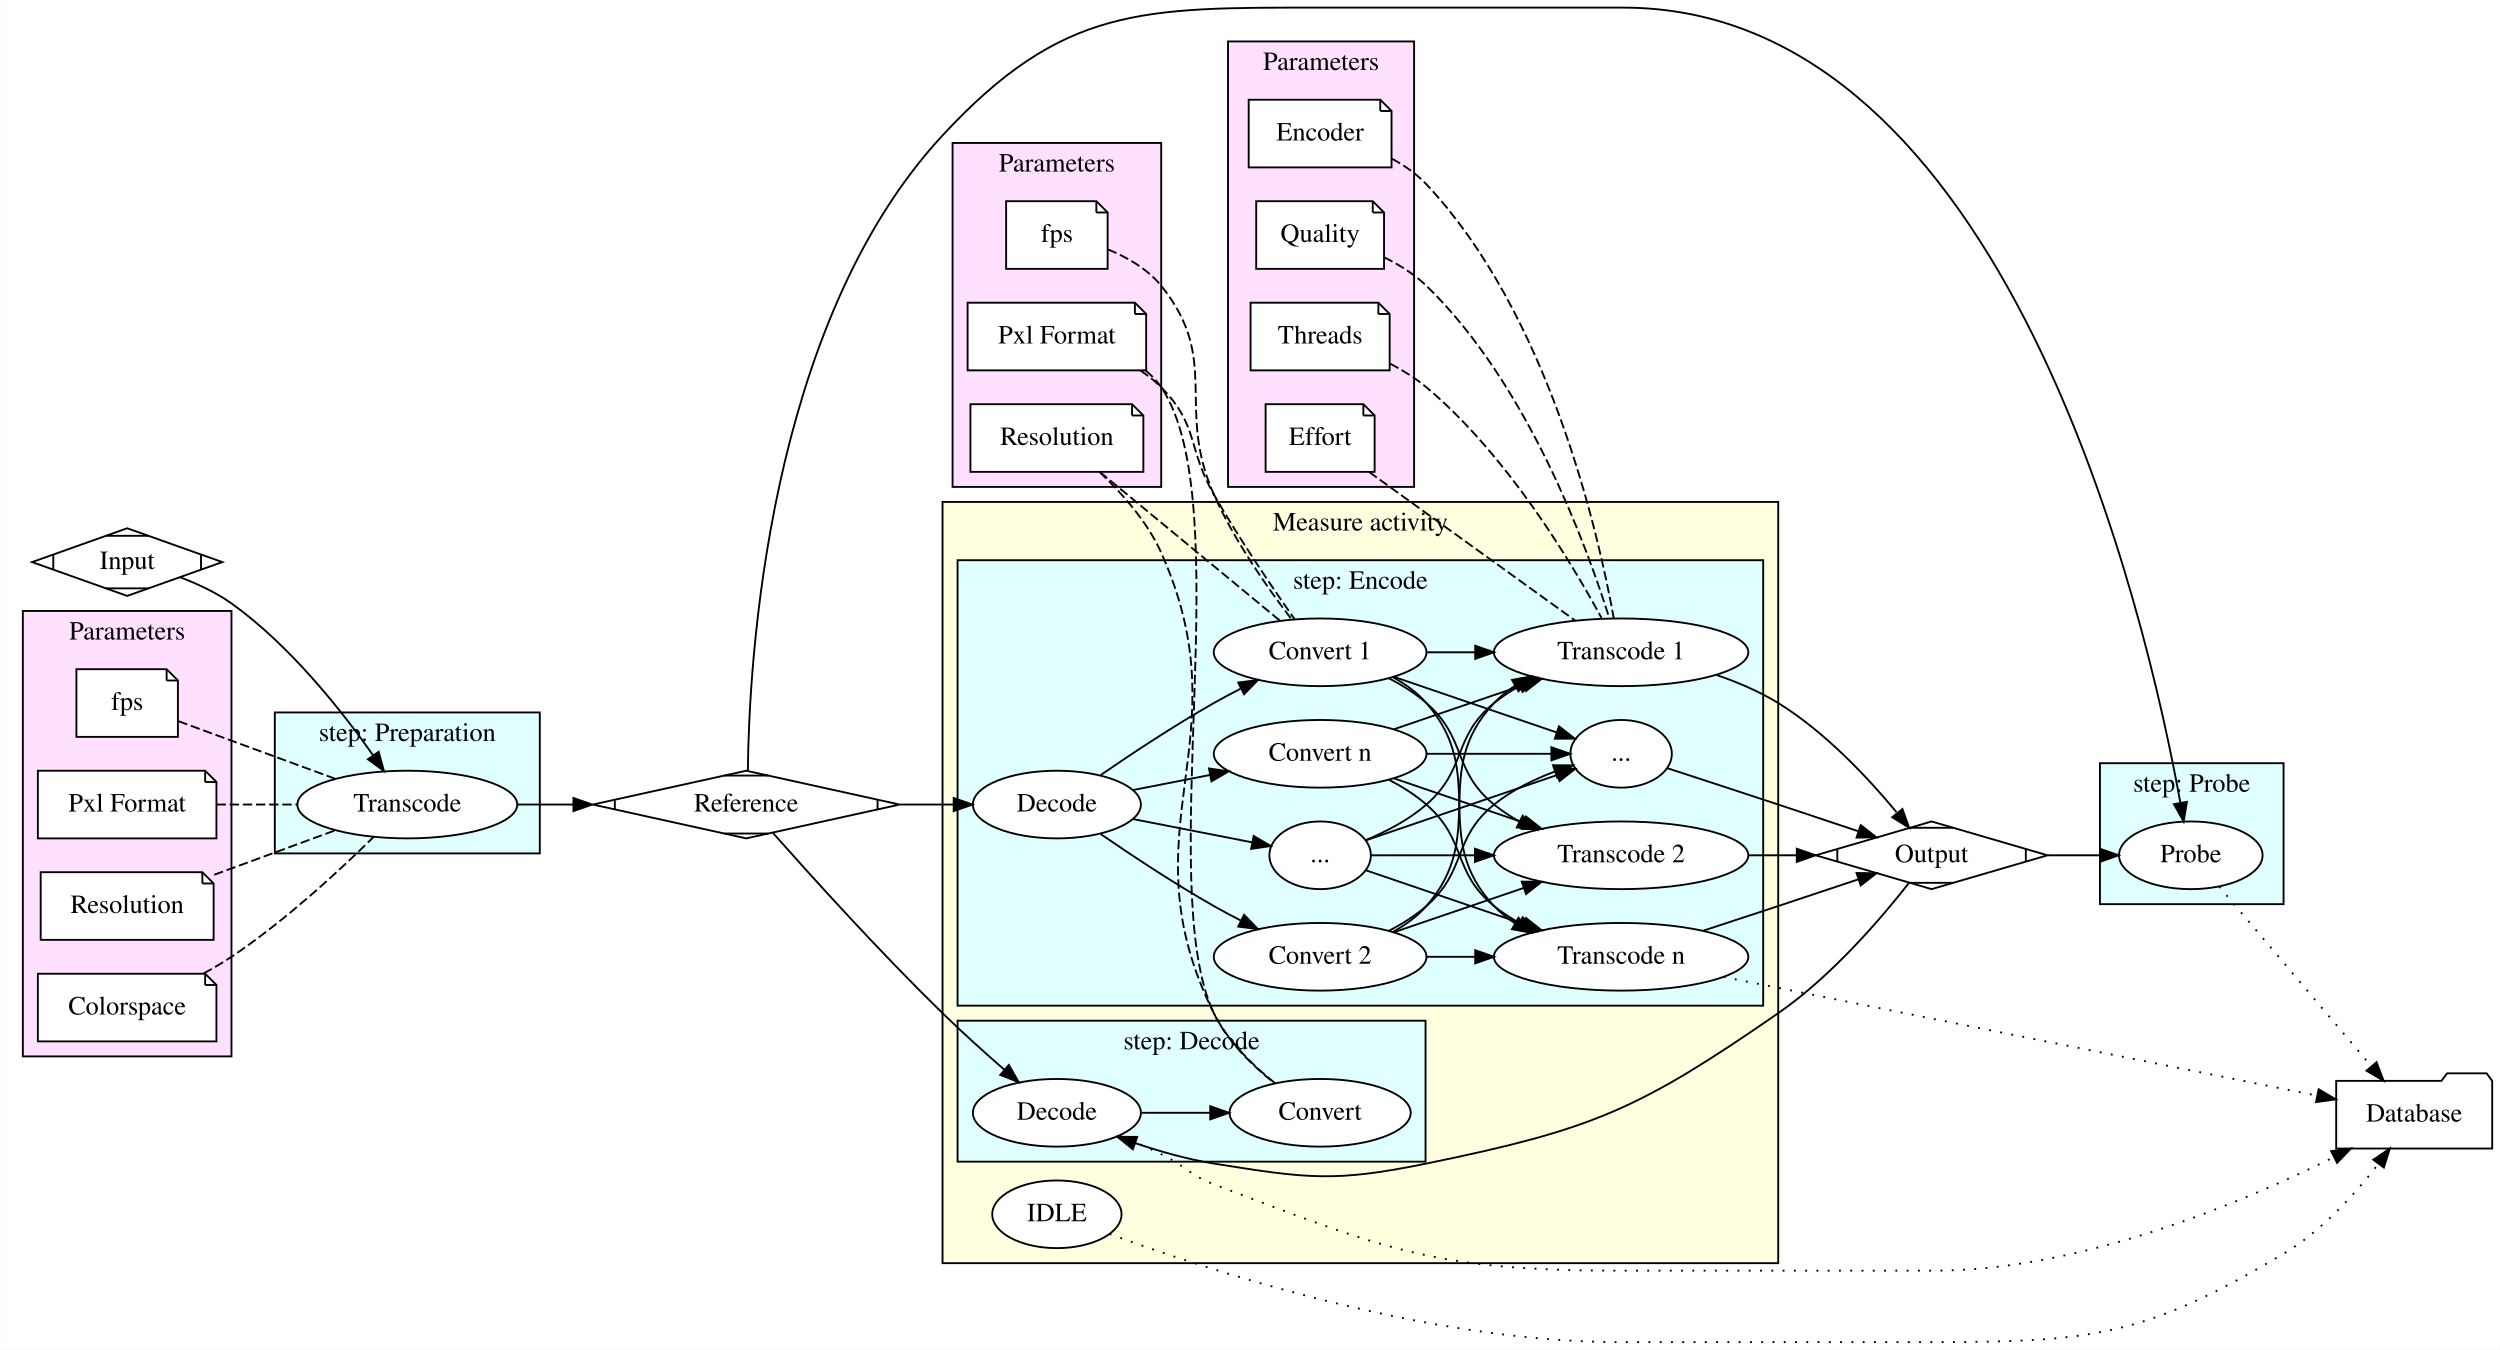
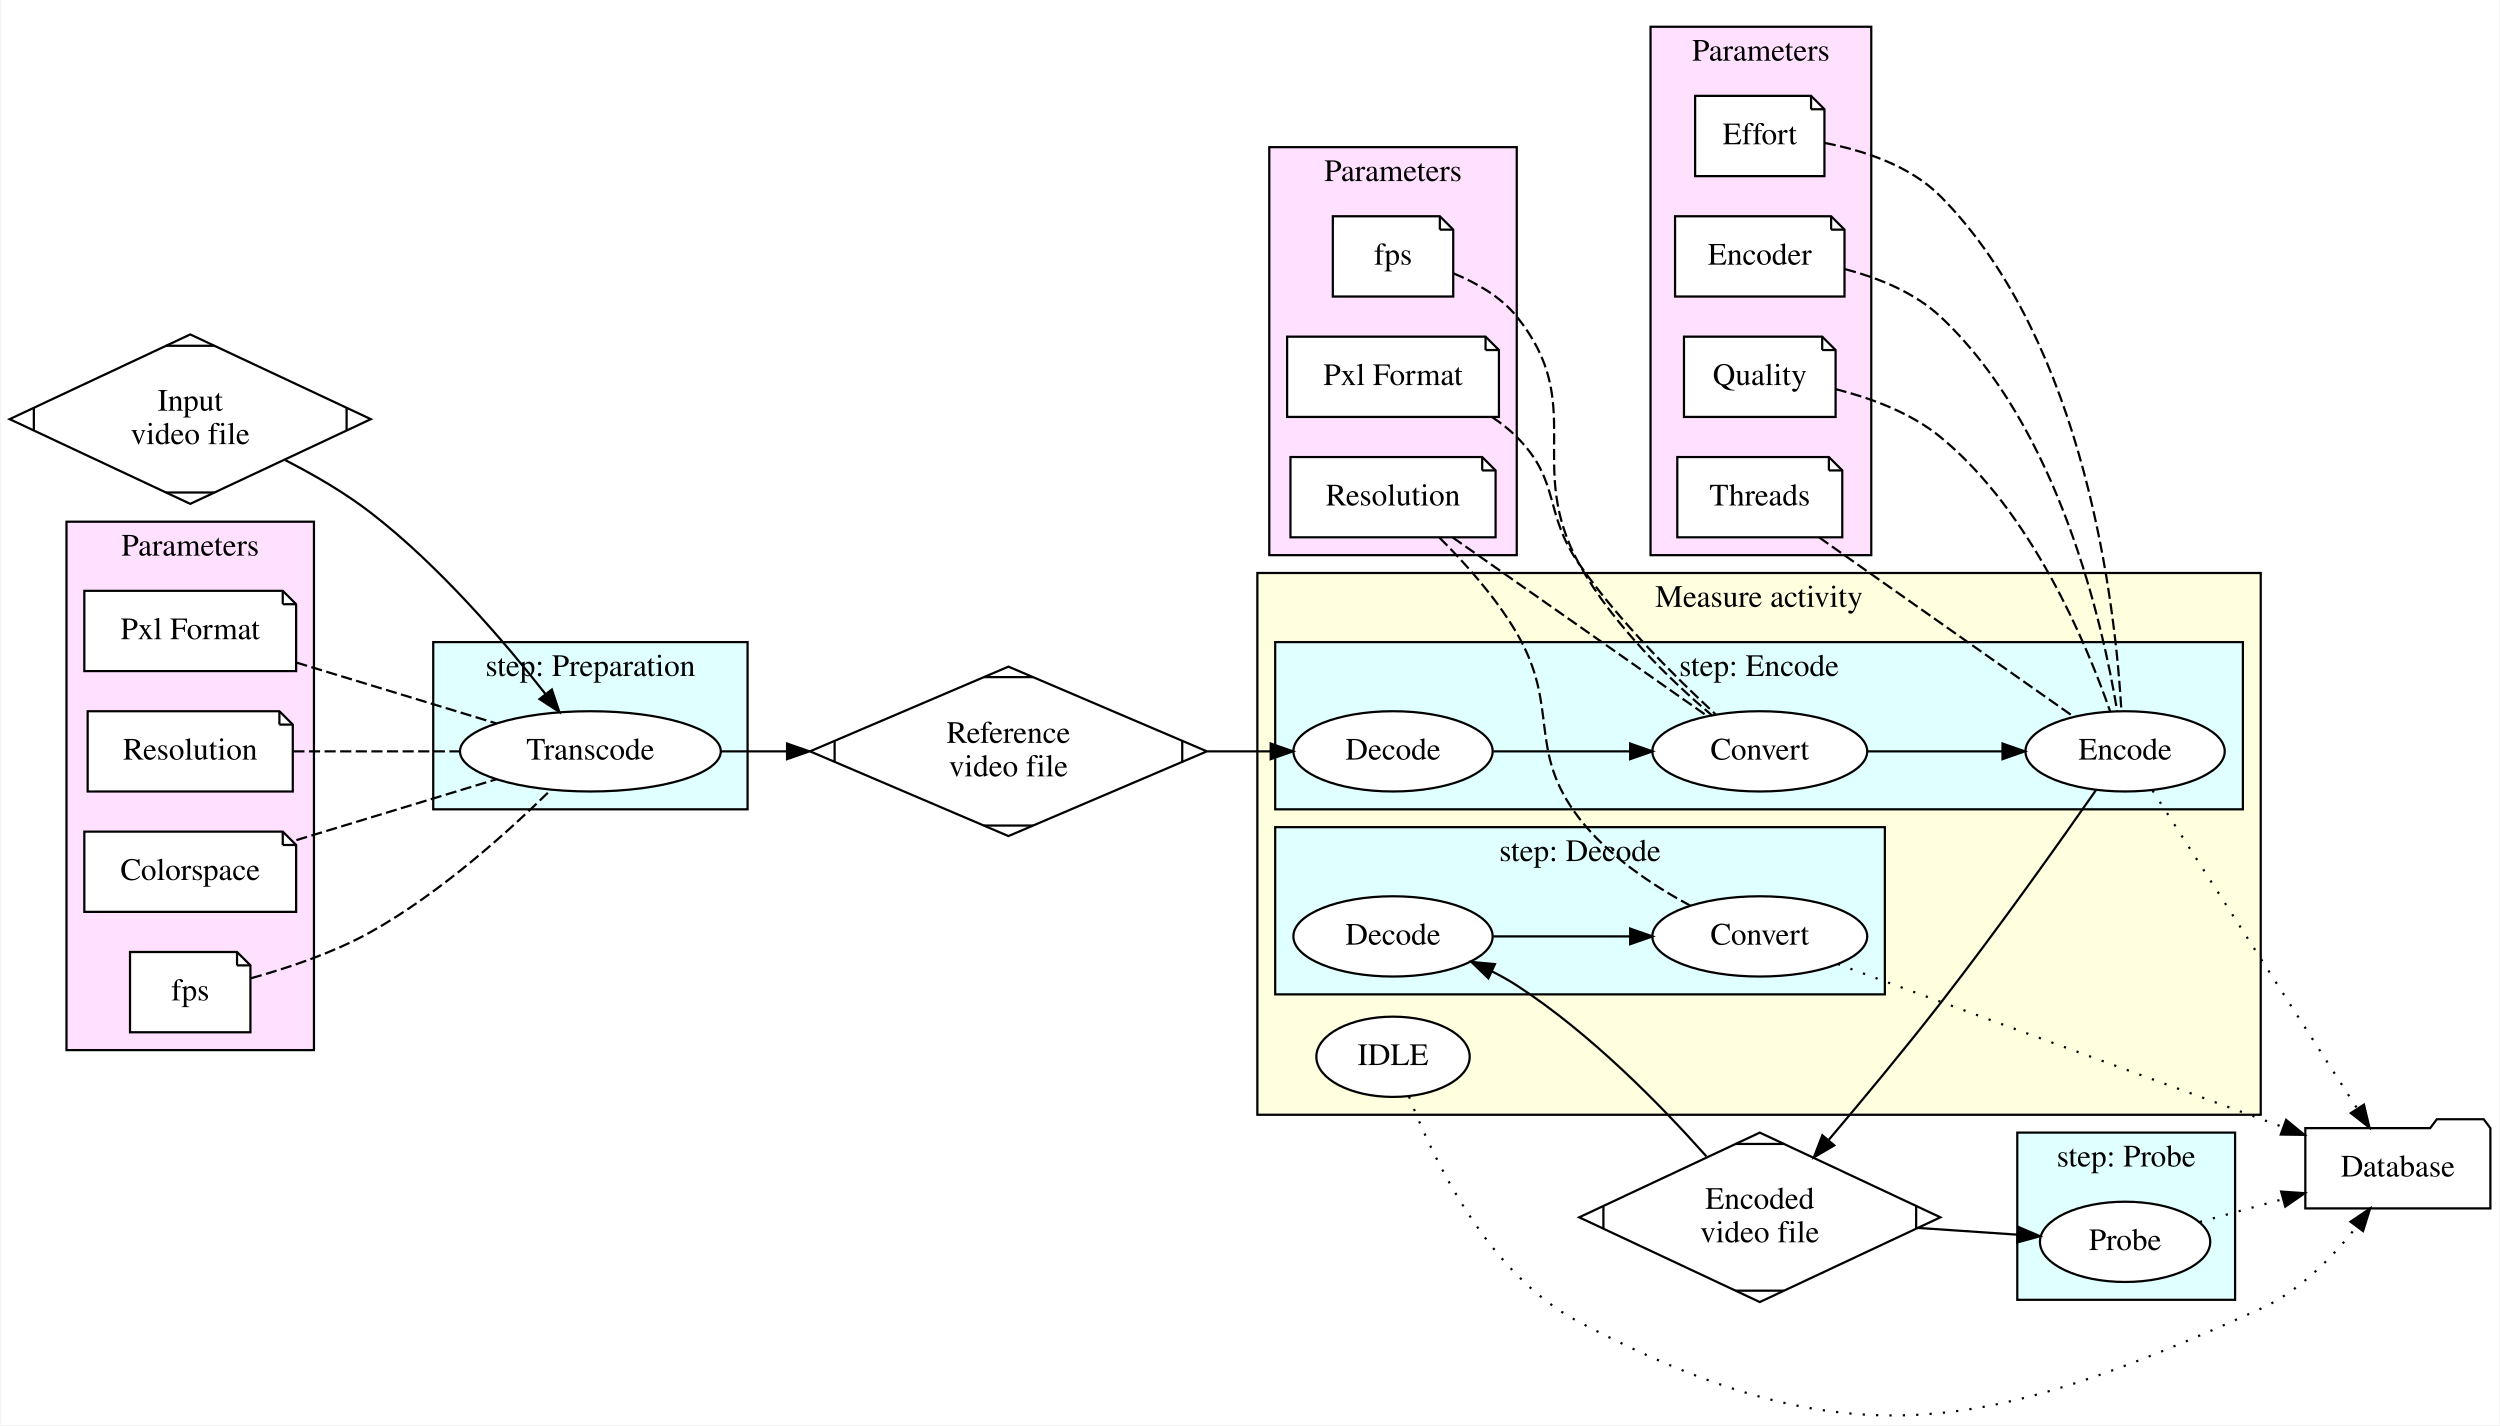
- <svg xmlns="http://www.w3.org/2000/svg" width="1330pt" height="718pt" viewBox="0.00 0.00 1329.79 718.05">
-   <g id="graph0" class="graph" transform="scale(1 1) rotate(0) translate(4 714.05)">
-     <polygon fill="white" stroke="transparent" points="-4,4 -4,-714.05 1325.79,-714.05 1325.79,4 -4,4" />
+ <svg xmlns="http://www.w3.org/2000/svg" width="1121pt" height="639pt" viewBox="0.00 0.00 1120.68 639.18">
+   <g id="graph0" class="graph" transform="scale(1 1) rotate(0) translate(4 635.18)">
+     <polygon fill="white" stroke="transparent" points="-4,4 -4,-635.18 1116.68,-635.18 1116.68,4 -4,4" />
    <g id="clust1" class="cluster">
-       <polygon fill="#e0ffff" stroke="black" points="142.05,-260 142.05,-335 283.04,-335 283.04,-260 142.05,-260" />
-       <text text-anchor="middle" x="212.55" y="-319.8" font-family="Times,serif" font-size="14.00">step: Preparation</text>
+       <polygon fill="#e0ffff" stroke="black" points="190,-272.18 190,-347.18 330.99,-347.18 330.99,-272.18 190,-272.18" />
+       <text text-anchor="middle" x="260.49" y="-331.98" font-family="Times,serif" font-size="14.00">step: Preparation</text>
    </g>
    <g id="clust2" class="cluster">
-       <polygon fill="#ffffe0" stroke="black" points="497.31,-42 497.31,-447 941.93,-447 941.93,-42 497.31,-42" />
-       <text text-anchor="middle" x="719.62" y="-431.8" font-family="Times,serif" font-size="14.00">Measure activity</text>
+       <polygon fill="#ffffe0" stroke="black" points="559.64,-135.18 559.64,-378.18 1009.68,-378.18 1009.68,-135.18 559.64,-135.18" />
+       <text text-anchor="middle" x="784.66" y="-362.98" font-family="Times,serif" font-size="14.00">Measure activity</text>
    </g>
    <g id="clust3" class="cluster">
-       <polygon fill="#e0ffff" stroke="black" points="505.31,-179 505.31,-416 933.93,-416 933.93,-179 505.31,-179" />
-       <text text-anchor="middle" x="719.62" y="-400.8" font-family="Times,serif" font-size="14.00">step: Encode</text>
+       <polygon fill="#e0ffff" stroke="black" points="567.64,-272.18 567.64,-347.18 1001.68,-347.18 1001.68,-272.18 567.64,-272.18" />
+       <text text-anchor="middle" x="784.66" y="-331.98" font-family="Times,serif" font-size="14.00">step: Encode</text>
    </g>
    <g id="clust4" class="cluster">
-       <polygon fill="#e0ffff" stroke="black" points="505.31,-96 505.31,-171 754.29,-171 754.29,-96 505.31,-96" />
-       <text text-anchor="middle" x="629.8" y="-155.8" font-family="Times,serif" font-size="14.00">step: Decode</text>
+       <polygon fill="#e0ffff" stroke="black" points="567.64,-189.18 567.64,-264.18 841.09,-264.18 841.09,-189.18 567.64,-189.18" />
+       <text text-anchor="middle" x="704.36" y="-248.98" font-family="Times,serif" font-size="14.00">step: Decode</text>
    </g>
    <g id="clust5" class="cluster">
-       <polygon fill="#e0ffff" stroke="black" points="1113.1,-233 1113.1,-308 1210.79,-308 1210.79,-233 1113.1,-233" />
-       <text text-anchor="middle" x="1161.94" y="-292.8" font-family="Times,serif" font-size="14.00">step: Probe</text>
+       <polygon fill="#e0ffff" stroke="black" points="900.49,-52.18 900.49,-127.18 998.18,-127.18 998.18,-52.18 900.49,-52.18" />
+       <text text-anchor="middle" x="949.34" y="-111.98" font-family="Times,serif" font-size="14.00">step: Probe</text>
    </g>
    <g id="clust6" class="cluster">
-       <polygon fill="#ffe0ff" stroke="black" points="8,-152 8,-389 119,-389 119,-152 8,-152" />
-       <text text-anchor="middle" x="63.5" y="-373.8" font-family="Times,serif" font-size="14.00">Parameters</text>
+       <polygon fill="#ffe0ff" stroke="black" points="25.5,-164.18 25.5,-401.18 136.5,-401.18 136.5,-164.18 25.5,-164.18" />
+       <text text-anchor="middle" x="81" y="-385.98" font-family="Times,serif" font-size="14.00">Parameters</text>
    </g>
    <g id="clust7" class="cluster">
-       <polygon fill="#ffe0ff" stroke="black" points="502.65,-455 502.65,-638 613.65,-638 613.65,-455 502.65,-455" />
-       <text text-anchor="middle" x="558.15" y="-622.8" font-family="Times,serif" font-size="14.00">Parameters</text>
+       <polygon fill="#ffe0ff" stroke="black" points="564.99,-386.18 564.99,-569.18 675.99,-569.18 675.99,-386.18 564.99,-386.18" />
+       <text text-anchor="middle" x="620.49" y="-553.98" font-family="Times,serif" font-size="14.00">Parameters</text>
    </g>
    <g id="clust8" class="cluster">
-       <polygon fill="#ffe0ff" stroke="black" points="649.2,-455 649.2,-692 748.2,-692 748.2,-455 649.2,-455" />
-       <text text-anchor="middle" x="698.7" y="-676.8" font-family="Times,serif" font-size="14.00">Parameters</text>
+       <polygon fill="#ffe0ff" stroke="black" points="735.99,-386.18 735.99,-623.18 834.99,-623.18 834.99,-386.18 735.99,-386.18" />
+       <text text-anchor="middle" x="785.49" y="-607.98" font-family="Times,serif" font-size="14.00">Parameters</text>
    </g>
    <g id="node1" class="node">
-       <polygon fill="white" stroke="black" points="63.5,-433 12.89,-415 63.5,-397 114.11,-415 63.5,-433" />
-       <polyline fill="none" stroke="black" points="24.2,-419.02 24.2,-410.98 " />
-       <polyline fill="none" stroke="black" points="52.19,-401.02 74.81,-401.02 " />
-       <polyline fill="none" stroke="black" points="102.8,-410.98 102.8,-419.02 " />
-       <polyline fill="none" stroke="black" points="74.81,-428.98 52.19,-428.98 " />
-       <text text-anchor="middle" x="63.5" y="-411.3" font-family="Times,serif" font-size="14.00">Input</text>
+       <polygon fill="white" stroke="black" points="81,-485.18 0,-447.18 81,-409.18 162,-447.18 81,-485.18" />
+       <polyline fill="none" stroke="black" points="10.86,-452.28 10.86,-442.09 " />
+       <polyline fill="none" stroke="black" points="70.14,-414.28 91.86,-414.28 " />
+       <polyline fill="none" stroke="black" points="151.14,-442.09 151.14,-452.28 " />
+       <polyline fill="none" stroke="black" points="91.86,-480.09 70.14,-480.09 " />
+       <text text-anchor="middle" x="81" y="-450.98" font-family="Times,serif" font-size="14.00">Input</text>
+       <text text-anchor="middle" x="81" y="-435.98" font-family="Times,serif" font-size="14.00">video file</text>
    </g>
    <g id="node16" class="node">
-       <ellipse fill="white" stroke="black" cx="212.55" cy="-286" rx="58.49" ry="18" />
-       <text text-anchor="middle" x="212.55" y="-282.3" font-family="Times,serif" font-size="14.00">Transcode</text>
+       <ellipse fill="white" stroke="black" cx="260.49" cy="-298.18" rx="58.49" ry="18" />
+       <text text-anchor="middle" x="260.49" y="-294.48" font-family="Times,serif" font-size="14.00">Transcode</text>
    </g>
    <g id="edge1" class="edge">
-       <path fill="none" stroke="black" d="M91.58,-406.95C100.77,-403.5 110.78,-398.87 119,-393 150.14,-370.74 177.67,-335.92 194.44,-312.09" />
-       <polygon fill="black" stroke="black" points="197.32,-314.07 200.12,-303.85 191.56,-310.1 197.32,-314.07" />
+       <path fill="none" stroke="black" d="M123.54,-428.84C136.44,-422.25 150.33,-414.2 162,-405.18 192.82,-381.38 222.06,-347.18 240.33,-323.9" />
+       <polygon fill="black" stroke="black" points="243.2,-325.91 246.55,-315.86 237.66,-321.63 243.2,-325.91" />
    </g>
    <g id="node2" class="node">
-       <polygon fill="white" stroke="black" points="392.85,-304 311.24,-286 392.85,-268 474.46,-286 392.85,-304" />
-       <polyline fill="none" stroke="black" points="322.96,-288.58 322.96,-283.42 " />
-       <polyline fill="none" stroke="black" points="381.13,-270.58 404.57,-270.58 " />
-       <polyline fill="none" stroke="black" points="462.74,-283.42 462.74,-288.58 " />
-       <polyline fill="none" stroke="black" points="404.57,-301.42 381.13,-301.42 " />
-       <text text-anchor="middle" x="392.85" y="-282.3" font-family="Times,serif" font-size="14.00">Reference</text>
+       <polygon fill="white" stroke="black" points="447.99,-336.18 358.99,-298.18 447.99,-260.18 536.99,-298.18 447.99,-336.18" />
+       <polyline fill="none" stroke="black" points="370.03,-302.9 370.03,-293.47 " />
+       <polyline fill="none" stroke="black" points="436.95,-264.9 459.03,-264.9 " />
+       <polyline fill="none" stroke="black" points="525.95,-293.47 525.95,-302.9 " />
+       <polyline fill="none" stroke="black" points="459.03,-331.47 436.95,-331.47 " />
+       <text text-anchor="middle" x="447.99" y="-301.98" font-family="Times,serif" font-size="14.00">Reference</text>
+       <text text-anchor="middle" x="447.99" y="-286.98" font-family="Times,serif" font-size="14.00">video file</text>
    </g>
    <g id="node17" class="node">
-       <ellipse fill="white" stroke="black" cx="558.15" cy="-286" rx="44.69" ry="18" />
-       <text text-anchor="middle" x="558.15" y="-282.3" font-family="Times,serif" font-size="14.00">Decode</text>
+       <ellipse fill="white" stroke="black" cx="620.49" cy="-298.18" rx="44.69" ry="18" />
+       <text text-anchor="middle" x="620.49" y="-294.48" font-family="Times,serif" font-size="14.00">Decode</text>
    </g>
    <g id="edge3" class="edge">
-       <path fill="none" stroke="black" d="M474.54,-286C484.24,-286 493.95,-286 503.13,-286" />
-       <polygon fill="black" stroke="black" points="503.24,-289.5 513.24,-286 503.24,-282.5 503.24,-289.5" />
-     </g>
-     <g id="node26" class="node">
-       <ellipse fill="white" stroke="black" cx="558.15" cy="-122" rx="44.69" ry="18" />
-       <text text-anchor="middle" x="558.15" y="-118.3" font-family="Times,serif" font-size="14.00">Decode</text>
-     </g>
-     <g id="edge30" class="edge">
-       <path fill="none" stroke="black" d="M407.13,-270.85C426.41,-249.07 463.54,-207.92 497.31,-175 507.76,-164.81 519.73,-154.05 530.2,-144.9" />
-       <polygon fill="black" stroke="black" points="532.6,-147.45 537.87,-138.26 528.02,-142.16 532.6,-147.45" />
-     </g>
-     <g id="node28" class="node">
-       <ellipse fill="white" stroke="black" cx="1161.44" cy="-259" rx="38.19" ry="18" />
-       <text text-anchor="middle" x="1161.44" y="-255.3" font-family="Times,serif" font-size="14.00">Probe</text>
-     </g>
-     <g id="edge31" class="edge">
-       <path fill="none" stroke="black" d="M393.73,-303.85C394.32,-360.94 403.86,-541.25 497.31,-642 561.12,-710.8 603.36,-710 697.2,-710 697.2,-710 697.2,-710 859.34,-710 1063.74,-710 1138.01,-385.62 1155.86,-287.06" />
-       <polygon fill="black" stroke="black" points="1159.35,-287.41 1157.63,-276.96 1152.46,-286.2 1159.35,-287.41" />
+       <path fill="none" stroke="black" d="M537.24,-298.18C546.81,-298.18 556.34,-298.18 565.33,-298.18" />
+       <polygon fill="black" stroke="black" points="565.62,-301.68 575.62,-298.18 565.62,-294.68 565.62,-301.68" />
    </g>
    <g id="node3" class="node">
-       <polygon fill="white" stroke="black" points="1023.51,-277 961.85,-259 1023.51,-241 1085.18,-259 1023.51,-277" />
-       <polyline fill="none" stroke="black" points="973.37,-262.36 973.37,-255.64 " />
-       <polyline fill="none" stroke="black" points="1012,-244.36 1035.03,-244.36 " />
-       <polyline fill="none" stroke="black" points="1073.66,-255.64 1073.66,-262.36 " />
-       <polyline fill="none" stroke="black" points="1035.03,-273.64 1012,-273.64 " />
-       <text text-anchor="middle" x="1023.51" y="-255.3" font-family="Times,serif" font-size="14.00">Output</text>
-     </g>
-     <g id="edge28" class="edge">
-       <path fill="none" stroke="black" d="M1011.41,-244.19C997.07,-225.89 970.52,-194.77 941.93,-175 867.52,-123.54 843.38,-113.15 754.74,-95 705.5,-84.92 691.29,-87.08 641.65,-95 627.78,-97.21 613.07,-101.4 599.97,-105.82" />
-       <polygon fill="black" stroke="black" points="598.58,-102.6 590.31,-109.22 600.9,-109.2 598.58,-102.6" />
-     </g>
-     <g id="edge29" class="edge">
-       <path fill="none" stroke="black" d="M1085.32,-259C1094.57,-259 1104,-259 1112.91,-259" />
-       <polygon fill="black" stroke="black" points="1113.09,-262.5 1123.09,-259 1113.09,-255.5 1113.09,-262.5" />
+       <polygon fill="white" stroke="black" points="784.99,-127.18 703.99,-89.18 784.99,-51.18 865.99,-89.18 784.99,-127.18" />
+       <polyline fill="none" stroke="black" points="714.85,-94.28 714.85,-84.09 " />
+       <polyline fill="none" stroke="black" points="774.13,-56.28 795.85,-56.28 " />
+       <polyline fill="none" stroke="black" points="855.13,-84.09 855.13,-94.28 " />
+       <polyline fill="none" stroke="black" points="795.85,-122.09 774.13,-122.09 " />
+       <text text-anchor="middle" x="784.99" y="-92.98" font-family="Times,serif" font-size="14.00">Encoded</text>
+       <text text-anchor="middle" x="784.99" y="-77.98" font-family="Times,serif" font-size="14.00">video file</text>
+     </g>
+     <g id="node20" class="node">
+       <ellipse fill="white" stroke="black" cx="620.49" cy="-215.18" rx="44.69" ry="18" />
+       <text text-anchor="middle" x="620.49" y="-211.48" font-family="Times,serif" font-size="14.00">Decode</text>
+     </g>
+     <g id="edge7" class="edge">
+       <path fill="none" stroke="black" d="M761.03,-116.53C740.62,-139.46 708.97,-171.81 675.99,-193.18 672.47,-195.46 668.68,-197.58 664.8,-199.52" />
+       <polygon fill="black" stroke="black" points="663.26,-196.38 655.64,-203.74 666.19,-202.73 663.26,-196.38" />
+     </g>
+     <g id="node22" class="node">
+       <ellipse fill="white" stroke="black" cx="948.84" cy="-78.18" rx="38.19" ry="18" />
+       <text text-anchor="middle" x="948.84" y="-74.48" font-family="Times,serif" font-size="14.00">Probe</text>
+     </g>
+     <g id="edge8" class="edge">
+       <path fill="none" stroke="black" d="M856.04,-84.42C871.01,-83.41 886.5,-82.35 900.38,-81.41" />
+       <polygon fill="black" stroke="black" points="900.92,-84.88 910.66,-80.71 900.44,-77.9 900.92,-84.88" />
    </g>
    <g id="node4" class="node">
-       <polygon fill="white" stroke="black" points="105,-196 16,-196 16,-160 111,-160 111,-190 105,-196" />
-       <polyline fill="none" stroke="black" points="105,-196 105,-190 " />
-       <polyline fill="none" stroke="black" points="111,-190 105,-190 " />
-       <text text-anchor="middle" x="63.5" y="-174.3" font-family="Times,serif" font-size="14.00">Colorspace</text>
-     </g>
-     <g id="edge37" class="edge">
-       <path fill="none" stroke="black" stroke-dasharray="5,2" d="M104.18,-196.14C109.29,-198.91 114.35,-201.89 119,-205 147.58,-224.11 176.81,-251.22 194.58,-268.71" />
+       <polygon fill="white" stroke="black" points="122.5,-262.18 33.5,-262.18 33.5,-226.18 128.5,-226.18 128.5,-256.18 122.5,-262.18" />
+       <polyline fill="none" stroke="black" points="122.5,-262.18 122.5,-256.18 " />
+       <polyline fill="none" stroke="black" points="128.5,-256.18 122.5,-256.18 " />
+       <text text-anchor="middle" x="81" y="-240.48" font-family="Times,serif" font-size="14.00">Colorspace</text>
+     </g>
+     <g id="edge14" class="edge">
+       <path fill="none" stroke="black" stroke-dasharray="5,2" d="M128.63,-258.37C156.47,-266.84 191.5,-277.5 218.31,-285.65" />
    </g>
    <g id="node5" class="node">
-       <polygon fill="white" stroke="black" points="84.5,-358 36.5,-358 36.5,-322 90.5,-322 90.5,-352 84.5,-358" />
-       <polyline fill="none" stroke="black" points="84.5,-358 84.5,-352 " />
-       <polyline fill="none" stroke="black" points="90.5,-352 84.5,-352 " />
-       <text text-anchor="middle" x="63.5" y="-336.3" font-family="Times,serif" font-size="14.00">fps</text>
-     </g>
-     <g id="edge38" class="edge">
-       <path fill="none" stroke="black" stroke-dasharray="5,2" d="M90.79,-330.35C114,-321.82 148.11,-309.3 174.16,-299.73" />
+       <polygon fill="white" stroke="black" points="102,-208.18 54,-208.18 54,-172.18 108,-172.18 108,-202.18 102,-208.18" />
+       <polyline fill="none" stroke="black" points="102,-208.18 102,-202.18 " />
+       <polyline fill="none" stroke="black" points="108,-202.18 102,-202.18 " />
+       <text text-anchor="middle" x="81" y="-186.48" font-family="Times,serif" font-size="14.00">fps</text>
+     </g>
+     <g id="edge15" class="edge">
+       <path fill="none" stroke="black" stroke-dasharray="5,2" d="M108.24,-196.41C124.37,-200.87 145.11,-207.75 162,-217.18 193.32,-234.68 224.28,-262.73 242.64,-280.81" />
    </g>
    <g id="node6" class="node">
-       <polygon fill="white" stroke="black" points="105,-304 16,-304 16,-268 111,-268 111,-298 105,-304" />
-       <polyline fill="none" stroke="black" points="105,-304 105,-298 " />
-       <polyline fill="none" stroke="black" points="111,-298 105,-298 " />
-       <text text-anchor="middle" x="63.5" y="-282.3" font-family="Times,serif" font-size="14.00">Pxl Format</text>
-     </g>
-     <g id="edge39" class="edge">
-       <path fill="none" stroke="black" stroke-dasharray="5,2" d="M111.03,-286C124.66,-286 139.73,-286 153.96,-286" />
+       <polygon fill="white" stroke="black" points="122.5,-370.18 33.5,-370.18 33.5,-334.18 128.5,-334.18 128.5,-364.18 122.5,-370.18" />
+       <polyline fill="none" stroke="black" points="122.5,-370.18 122.5,-364.18 " />
+       <polyline fill="none" stroke="black" points="128.5,-364.18 122.5,-364.18 " />
+       <text text-anchor="middle" x="81" y="-348.48" font-family="Times,serif" font-size="14.00">Pxl Format</text>
+     </g>
+     <g id="edge16" class="edge">
+       <path fill="none" stroke="black" stroke-dasharray="5,2" d="M128.63,-338C156.47,-329.53 191.5,-318.87 218.31,-310.71" />
    </g>
    <g id="node7" class="node">
-       <polygon fill="white" stroke="black" points="103.5,-250 17.5,-250 17.5,-214 109.5,-214 109.5,-244 103.5,-250" />
-       <polyline fill="none" stroke="black" points="103.5,-250 103.5,-244 " />
-       <polyline fill="none" stroke="black" points="109.5,-244 103.5,-244 " />
-       <text text-anchor="middle" x="63.5" y="-228.3" font-family="Times,serif" font-size="14.00">Resolution</text>
-     </g>
-     <g id="edge40" class="edge">
-       <path fill="none" stroke="black" stroke-dasharray="5,2" d="M109.82,-248.64C130.41,-256.2 154.48,-265.04 174.03,-272.22" />
+       <polygon fill="white" stroke="black" points="121,-316.18 35,-316.18 35,-280.18 127,-280.18 127,-310.18 121,-316.18" />
+       <polyline fill="none" stroke="black" points="121,-316.18 121,-310.18 " />
+       <polyline fill="none" stroke="black" points="127,-310.18 121,-310.18 " />
+       <text text-anchor="middle" x="81" y="-294.48" font-family="Times,serif" font-size="14.00">Resolution</text>
+     </g>
+     <g id="edge17" class="edge">
+       <path fill="none" stroke="black" stroke-dasharray="5,2" d="M127.25,-298.18C149.95,-298.18 177.69,-298.18 201.89,-298.18" />
    </g>
    <g id="node8" class="node">
-       <polygon fill="white" stroke="black" points="579.15,-607 531.15,-607 531.15,-571 585.15,-571 585.15,-601 579.15,-607" />
-       <polyline fill="none" stroke="black" points="579.15,-607 579.15,-601 " />
-       <polyline fill="none" stroke="black" points="585.15,-601 579.15,-601 " />
-       <text text-anchor="middle" x="558.15" y="-585.3" font-family="Times,serif" font-size="14.00">fps</text>
+       <polygon fill="white" stroke="black" points="641.49,-538.18 593.49,-538.18 593.49,-502.18 647.49,-502.18 647.49,-532.18 641.49,-538.18" />
+       <polyline fill="none" stroke="black" points="641.49,-538.18 641.49,-532.18 " />
+       <polyline fill="none" stroke="black" points="647.49,-532.18 641.49,-532.18 " />
+       <text text-anchor="middle" x="620.49" y="-516.48" font-family="Times,serif" font-size="14.00">fps</text>
    </g>
    <g id="node18" class="node">
-       <ellipse fill="white" stroke="black" cx="698.2" cy="-367" rx="56.59" ry="18" />
-       <text text-anchor="middle" x="698.2" y="-363.3" font-family="Times,serif" font-size="14.00">Convert 1</text>
-     </g>
-     <g id="edge41" class="edge">
-       <path fill="none" stroke="black" stroke-dasharray="5,2" d="M585.28,-581.38C595.47,-577.18 606.43,-570.96 613.65,-562 645.6,-522.4 621.11,-497.55 641.65,-451 652.53,-426.37 670.42,-400.97 682.95,-384.65" />
+       <ellipse fill="white" stroke="black" cx="784.99" cy="-298.18" rx="48.19" ry="18" />
+       <text text-anchor="middle" x="784.99" y="-294.48" font-family="Times,serif" font-size="14.00">Convert</text>
+     </g>
+     <g id="edge18" class="edge">
+       <path fill="none" stroke="black" stroke-dasharray="5,2" d="M647.61,-512.56C657.81,-508.37 668.76,-502.14 675.99,-493.18 707.94,-453.59 679.42,-426.74 703.99,-382.18 719.07,-354.85 745.21,-329.82 763.5,-314.33" />
    </g>
    <g id="node9" class="node">
-       <polygon fill="white" stroke="black" points="599.65,-553 510.65,-553 510.65,-517 605.65,-517 605.65,-547 599.65,-553" />
-       <polyline fill="none" stroke="black" points="599.65,-553 599.65,-547 " />
-       <polyline fill="none" stroke="black" points="605.65,-547 599.65,-547 " />
-       <text text-anchor="middle" x="558.15" y="-531.3" font-family="Times,serif" font-size="14.00">Pxl Format</text>
-     </g>
-     <g id="edge42" class="edge">
-       <path fill="none" stroke="black" stroke-dasharray="5,2" d="M602.63,-516.89C606.61,-514.25 610.37,-511.29 613.65,-508 633.58,-488.01 627.62,-475.49 641.65,-451 655.22,-427.34 672.87,-401.32 684.6,-384.61" />
-     </g>
-     <g id="node27" class="node">
-       <ellipse fill="white" stroke="black" cx="698.2" cy="-122" rx="48.19" ry="18" />
-       <text text-anchor="middle" x="698.2" y="-118.3" font-family="Times,serif" font-size="14.00">Convert</text>
-     </g>
-     <g id="edge44" class="edge">
-       <path fill="none" stroke="black" stroke-dasharray="5,2" d="M605.5,-516.83C608.61,-514.25 611.4,-511.32 613.65,-508 655.42,-446.6 609.6,-241.99 641.65,-175 648.85,-159.97 662.26,-146.98 674.1,-137.63" />
+       <polygon fill="white" stroke="black" points="661.99,-484.18 572.99,-484.18 572.99,-448.18 667.99,-448.18 667.99,-478.18 661.99,-484.18" />
+       <polyline fill="none" stroke="black" points="661.99,-484.18 661.99,-478.18 " />
+       <polyline fill="none" stroke="black" points="667.99,-478.18 661.99,-478.18 " />
+       <text text-anchor="middle" x="620.49" y="-462.48" font-family="Times,serif" font-size="14.00">Pxl Format</text>
+     </g>
+     <g id="edge19" class="edge">
+       <path fill="none" stroke="black" stroke-dasharray="5,2" d="M664.97,-448.07C668.95,-445.43 672.71,-442.48 675.99,-439.18 695.91,-419.19 687.85,-405.34 703.99,-382.18 721.96,-356.41 747.73,-330.86 765.13,-314.83" />
    </g>
    <g id="node10" class="node">
-       <polygon fill="white" stroke="black" points="598.15,-499 512.15,-499 512.15,-463 604.15,-463 604.15,-493 598.15,-499" />
-       <polyline fill="none" stroke="black" points="598.15,-499 598.15,-493 " />
-       <polyline fill="none" stroke="black" points="604.15,-493 598.15,-493 " />
-       <text text-anchor="middle" x="558.15" y="-477.3" font-family="Times,serif" font-size="14.00">Resolution</text>
-     </g>
-     <g id="edge43" class="edge">
-       <path fill="none" stroke="black" stroke-dasharray="5,2" d="M581.03,-462.94C607.33,-441.21 651.14,-405.04 676.78,-383.86" />
-     </g>
-     <g id="edge45" class="edge">
-       <path fill="none" stroke="black" stroke-dasharray="5,2" d="M580.83,-462.94C592.59,-451.84 606.22,-436.59 613.65,-420 658.49,-319.99 592.87,-273.14 641.65,-175 649.07,-160.08 662.49,-147.09 674.28,-137.71" />
+       <polygon fill="white" stroke="black" points="660.49,-430.18 574.49,-430.18 574.49,-394.18 666.49,-394.18 666.49,-424.18 660.49,-430.18" />
+       <polyline fill="none" stroke="black" points="660.49,-430.18 660.49,-424.18 " />
+       <polyline fill="none" stroke="black" points="666.49,-424.18 660.49,-424.18 " />
+       <text text-anchor="middle" x="620.49" y="-408.48" font-family="Times,serif" font-size="14.00">Resolution</text>
+     </g>
+     <g id="edge20" class="edge">
+       <path fill="none" stroke="black" stroke-dasharray="5,2" d="M647.24,-394.12C678.74,-372.02 731.56,-334.96 761.5,-313.96" />
+     </g>
+     <g id="node21" class="node">
+       <ellipse fill="white" stroke="black" cx="784.99" cy="-215.18" rx="48.19" ry="18" />
+       <text text-anchor="middle" x="784.99" y="-211.48" font-family="Times,serif" font-size="14.00">Convert</text>
+     </g>
+     <g id="edge25" class="edge">
+       <path fill="none" stroke="black" stroke-dasharray="5,2" d="M641.35,-393.99C652.79,-382.62 666.7,-367.14 675.99,-351.18 695.58,-317.54 680.26,-299.05 703.99,-268.18 716.99,-251.28 736.99,-238.03 753.74,-229.01" />
    </g>
    <g id="node11" class="node">
-       <polygon fill="white" stroke="black" points="721.2,-499 669.2,-499 669.2,-463 727.2,-463 727.2,-493 721.2,-499" />
-       <polyline fill="none" stroke="black" points="721.2,-499 721.2,-493 " />
-       <polyline fill="none" stroke="black" points="727.2,-493 721.2,-493 " />
-       <text text-anchor="middle" x="698.2" y="-477.3" font-family="Times,serif" font-size="14.00">Effort</text>
-     </g>
-     <g id="node22" class="node">
-       <ellipse fill="white" stroke="black" cx="858.34" cy="-367" rx="67.69" ry="18" />
-       <text text-anchor="middle" x="858.34" y="-363.3" font-family="Times,serif" font-size="14.00">Transcode 1</text>
-     </g>
-     <g id="edge46" class="edge">
-       <path fill="none" stroke="black" stroke-dasharray="5,2" d="M724.26,-462.94C754.39,-441.21 804.57,-405.04 833.94,-383.86" />
+       <polygon fill="white" stroke="black" points="807.99,-592.18 755.99,-592.18 755.99,-556.18 813.99,-556.18 813.99,-586.18 807.99,-592.18" />
+       <polyline fill="none" stroke="black" points="807.99,-592.18 807.99,-586.18 " />
+       <polyline fill="none" stroke="black" points="813.99,-586.18 807.99,-586.18 " />
+       <text text-anchor="middle" x="784.99" y="-570.48" font-family="Times,serif" font-size="14.00">Effort</text>
+     </g>
+     <g id="node19" class="node">
+       <ellipse fill="white" stroke="black" cx="948.84" cy="-298.18" rx="44.69" ry="18" />
+       <text text-anchor="middle" x="948.84" y="-294.48" font-family="Times,serif" font-size="14.00">Encode</text>
+     </g>
+     <g id="edge21" class="edge">
+       <path fill="none" stroke="black" stroke-dasharray="5,2" d="M814.14,-571.06C831.2,-567.77 852.26,-561.02 865.99,-547.18 931.53,-481.12 944.59,-361.71 947.19,-316.34" />
    </g>
    <g id="node12" class="node">
-       <polygon fill="white" stroke="black" points="730.2,-661 660.2,-661 660.2,-625 736.2,-625 736.2,-655 730.2,-661" />
-       <polyline fill="none" stroke="black" points="730.2,-661 730.2,-655 " />
-       <polyline fill="none" stroke="black" points="736.2,-655 730.2,-655 " />
-       <text text-anchor="middle" x="698.2" y="-639.3" font-family="Times,serif" font-size="14.00">Encoder</text>
-     </g>
-     <g id="edge47" class="edge">
-       <path fill="none" stroke="black" stroke-dasharray="5,2" d="M736.41,-629.61C743.12,-625.96 749.6,-621.47 754.74,-616 820.08,-546.51 846.43,-429.65 854.44,-385.05" />
+       <polygon fill="white" stroke="black" points="816.99,-538.18 746.99,-538.18 746.99,-502.18 822.99,-502.18 822.99,-532.18 816.99,-538.18" />
+       <polyline fill="none" stroke="black" points="816.99,-538.18 816.99,-532.18 " />
+       <polyline fill="none" stroke="black" points="822.99,-532.18 816.99,-532.18 " />
+       <text text-anchor="middle" x="784.99" y="-516.48" font-family="Times,serif" font-size="14.00">Encoder</text>
+     </g>
+     <g id="edge22" class="edge">
+       <path fill="none" stroke="black" stroke-dasharray="5,2" d="M823.26,-514.47C838.05,-510.58 854.29,-504.07 865.99,-493.18 919.07,-443.79 938.96,-354.55 945.28,-316.34" />
    </g>
    <g id="node13" class="node">
-       <polygon fill="white" stroke="black" points="726.2,-607 664.2,-607 664.2,-571 732.2,-571 732.2,-601 726.2,-607" />
-       <polyline fill="none" stroke="black" points="726.2,-607 726.2,-601 " />
-       <polyline fill="none" stroke="black" points="732.2,-601 726.2,-601 " />
-       <text text-anchor="middle" x="698.2" y="-585.3" font-family="Times,serif" font-size="14.00">Quality</text>
-     </g>
-     <g id="edge48" class="edge">
-       <path fill="none" stroke="black" stroke-dasharray="5,2" d="M732.26,-577.16C740.26,-573.21 748.35,-568.19 754.74,-562 808.87,-509.57 840.45,-422.36 852.13,-384.94" />
+       <polygon fill="white" stroke="black" points="812.99,-484.18 750.99,-484.18 750.99,-448.18 818.99,-448.18 818.99,-478.18 812.99,-484.18" />
+       <polyline fill="none" stroke="black" points="812.99,-484.18 812.99,-478.18 " />
+       <polyline fill="none" stroke="black" points="818.99,-478.18 812.99,-478.18 " />
+       <text text-anchor="middle" x="784.99" y="-462.48" font-family="Times,serif" font-size="14.00">Quality</text>
+     </g>
+     <g id="edge23" class="edge">
+       <path fill="none" stroke="black" stroke-dasharray="5,2" d="M818.99,-460.65C834.55,-456.72 852.6,-450.13 865.99,-439.18 906.97,-405.69 931.75,-345.89 942.14,-316.09" />
    </g>
    <g id="node14" class="node">
-       <polygon fill="white" stroke="black" points="729.2,-553 661.2,-553 661.2,-517 735.2,-517 735.2,-547 729.2,-553" />
-       <polyline fill="none" stroke="black" points="729.2,-553 729.2,-547 " />
-       <polyline fill="none" stroke="black" points="735.2,-547 729.2,-547 " />
-       <text text-anchor="middle" x="698.2" y="-531.3" font-family="Times,serif" font-size="14.00">Threads</text>
-     </g>
-     <g id="edge49" class="edge">
-       <path fill="none" stroke="black" stroke-dasharray="5,2" d="M735.44,-520.58C742.23,-517.02 748.99,-512.82 754.74,-508 797.68,-472.04 832.14,-414.42 847.95,-385.22" />
+       <polygon fill="white" stroke="black" points="815.99,-430.18 747.99,-430.18 747.99,-394.18 821.99,-394.18 821.99,-424.18 815.99,-430.18" />
+       <polyline fill="none" stroke="black" points="815.99,-430.18 815.99,-424.18 " />
+       <polyline fill="none" stroke="black" points="821.99,-424.18 815.99,-424.18 " />
+       <text text-anchor="middle" x="784.99" y="-408.48" font-family="Times,serif" font-size="14.00">Threads</text>
+     </g>
+     <g id="edge24" class="edge">
+       <path fill="none" stroke="black" stroke-dasharray="5,2" d="M811.63,-394.12C843.1,-371.96 895.92,-334.75 925.69,-313.78" />
    </g>
    <g id="node15" class="node">
-       <polygon fill="white" stroke="black" points="1321.79,-139 1318.79,-143 1297.79,-143 1294.79,-139 1238.79,-139 1238.79,-103 1321.79,-103 1321.79,-139" />
-       <text text-anchor="middle" x="1280.29" y="-117.3" font-family="Times,serif" font-size="14.00">Database</text>
+       <polygon fill="white" stroke="black" points="1112.68,-129.18 1109.68,-133.18 1088.68,-133.18 1085.68,-129.18 1029.68,-129.18 1029.68,-93.18 1112.68,-93.18 1112.68,-129.18" />
+       <text text-anchor="middle" x="1071.18" y="-107.48" font-family="Times,serif" font-size="14.00">Database</text>
    </g>
    <g id="edge2" class="edge">
-       <path fill="none" stroke="black" d="M271.44,-286C280.89,-286 290.89,-286 300.91,-286" />
-       <polygon fill="black" stroke="black" points="300.93,-289.5 310.93,-286 300.93,-282.5 300.93,-289.5" />
+       <path fill="none" stroke="black" d="M319.17,-298.18C328.58,-298.18 338.56,-298.18 348.63,-298.18" />
+       <polygon fill="black" stroke="black" points="348.7,-301.68 358.7,-298.18 348.7,-294.68 348.7,-301.68" />
    </g>
    <g id="edge4" class="edge">
-       <path fill="none" stroke="black" d="M581.43,-301.69C597.76,-312.92 620.66,-328.09 641.65,-340 646.2,-342.58 651.03,-345.16 655.87,-347.64" />
-       <polygon fill="black" stroke="black" points="654.61,-350.92 665.12,-352.26 657.74,-344.66 654.61,-350.92" />
-     </g>
-     <g id="node19" class="node">
-       <ellipse fill="white" stroke="black" cx="698.2" cy="-205" rx="56.59" ry="18" />
-       <text text-anchor="middle" x="698.2" y="-201.3" font-family="Times,serif" font-size="14.00">Convert 2</text>
+       <path fill="none" stroke="black" d="M665.46,-298.18C684.36,-298.18 706.69,-298.18 726.85,-298.18" />
+       <polygon fill="black" stroke="black" points="726.85,-301.68 736.85,-298.18 726.85,-294.68 726.85,-301.68" />
    </g>
    <g id="edge5" class="edge">
-       <path fill="none" stroke="black" d="M581.43,-270.31C597.76,-259.08 620.66,-243.91 641.65,-232 646.2,-229.42 651.03,-226.84 655.87,-224.36" />
-       <polygon fill="black" stroke="black" points="657.74,-227.34 665.12,-219.74 654.61,-221.08 657.74,-227.34" />
-     </g>
-     <g id="node20" class="node">
-       <ellipse fill="white" stroke="black" cx="698.2" cy="-259" rx="27" ry="18" />
-       <text text-anchor="middle" x="698.2" y="-255.3" font-family="Times,serif" font-size="14.00">...</text>
+       <path fill="none" stroke="black" d="M833.24,-298.18C852.23,-298.18 874.23,-298.18 893.84,-298.18" />
+       <polygon fill="black" stroke="black" points="893.86,-301.68 903.86,-298.18 893.86,-294.68 893.86,-301.68" />
    </g>
    <g id="edge6" class="edge">
-       <path fill="none" stroke="black" d="M598.71,-278.26C618.7,-274.35 642.75,-269.65 662.08,-265.87" />
-       <polygon fill="black" stroke="black" points="662.85,-269.28 671.99,-263.93 661.51,-262.41 662.85,-269.28" />
-     </g>
-     <g id="node21" class="node">
-       <ellipse fill="white" stroke="black" cx="698.2" cy="-313" rx="56.59" ry="18" />
-       <text text-anchor="middle" x="698.2" y="-309.3" font-family="Times,serif" font-size="14.00">Convert n</text>
-     </g>
-     <g id="edge7" class="edge">
-       <path fill="none" stroke="black" d="M598.71,-293.74C611.47,-296.23 625.88,-299.05 639.66,-301.75" />
-       <polygon fill="black" stroke="black" points="639.07,-305.2 649.56,-303.68 640.41,-298.33 639.07,-305.2" />
-     </g>
-     <g id="edge8" class="edge">
-       <path fill="none" stroke="black" d="M754.95,-367C763.26,-367 771.95,-367 780.6,-367" />
-       <polygon fill="black" stroke="black" points="780.71,-370.5 790.71,-367 780.71,-363.5 780.71,-370.5" />
+       <path fill="none" stroke="black" d="M935.71,-280.69C920.04,-258.24 891.71,-218.27 865.99,-185.18 849.94,-164.54 831.27,-142.05 816,-124.03" />
+       <polygon fill="black" stroke="black" points="818.39,-121.44 809.25,-116.09 813.06,-125.98 818.39,-121.44" />
+     </g>
+     <g id="edge10" class="edge">
+       <path fill="none" stroke="black" stroke-dasharray="1,5" d="M961.16,-280.59C982.28,-247.76 1027.83,-176.99 1052.85,-138.12" />
+       <polygon fill="black" stroke="black" points="1055.98,-139.72 1058.45,-129.42 1050.09,-135.93 1055.98,-139.72" />
+     </g>
+     <g id="edge9" class="edge">
+       <path fill="none" stroke="black" d="M665.46,-215.18C684.36,-215.18 706.69,-215.18 726.85,-215.18" />
+       <polygon fill="black" stroke="black" points="726.85,-218.68 736.85,-215.18 726.85,-211.68 726.85,-218.68" />
+     </g>
+     <g id="edge11" class="edge">
+       <path fill="none" stroke="black" stroke-dasharray="1,5" d="M819.99,-202.74C869.57,-184.6 962.06,-150.75 1019.64,-129.68" />
+       <polygon fill="black" stroke="black" points="1021.07,-132.88 1029.26,-126.16 1018.67,-126.31 1021.07,-132.88" />
+     </g>
+     <g id="edge12" class="edge">
+       <path fill="none" stroke="black" stroke-dasharray="1,5" d="M982.4,-87.11C993.83,-90.25 1006.95,-93.85 1019.5,-97.29" />
+       <polygon fill="black" stroke="black" points="1018.84,-100.73 1029.41,-100 1020.69,-93.98 1018.84,-100.73" />
    </g>
    <g id="node23" class="node">
-       <ellipse fill="white" stroke="black" cx="858.34" cy="-259" rx="67.69" ry="18" />
-       <text text-anchor="middle" x="858.34" y="-255.3" font-family="Times,serif" font-size="14.00">Transcode 2</text>
-     </g>
-     <g id="edge9" class="edge">
-       <path fill="none" stroke="black" d="M734.73,-353.22C741.8,-349.55 748.85,-345.15 754.74,-340 776.47,-321.03 768.39,-304.23 790.74,-286 794.81,-282.69 799.34,-279.73 804.06,-277.11" />
-       <polygon fill="black" stroke="black" points="805.96,-280.07 813.33,-272.47 802.82,-273.82 805.96,-280.07" />
-     </g>
-     <g id="node24" class="node">
-       <ellipse fill="white" stroke="black" cx="858.34" cy="-313" rx="27" ry="18" />
-       <text text-anchor="middle" x="858.34" y="-309.3" font-family="Times,serif" font-size="14.00">...</text>
-     </g>
-     <g id="edge10" class="edge">
-       <path fill="none" stroke="black" d="M737.48,-353.93C763.95,-344.89 798.81,-332.98 824.11,-324.34" />
-       <polygon fill="black" stroke="black" points="825.31,-327.64 833.64,-321.09 823.05,-321.01 825.31,-327.64" />
-     </g>
-     <g id="node25" class="node">
-       <ellipse fill="white" stroke="black" cx="858.34" cy="-205" rx="67.69" ry="18" />
-       <text text-anchor="middle" x="858.34" y="-201.3" font-family="Times,serif" font-size="14.00">Transcode n</text>
-     </g>
-     <g id="edge11" class="edge">
-       <path fill="none" stroke="black" d="M737,-353.73C743.58,-350.09 749.86,-345.56 754.74,-340 788.11,-301.96 756.12,-268.89 790.74,-232 794.04,-228.49 797.85,-225.42 801.96,-222.75" />
-       <polygon fill="black" stroke="black" points="803.74,-225.76 810.71,-217.79 800.28,-219.67 803.74,-225.76" />
-     </g>
-     <g id="edge12" class="edge">
-       <path fill="none" stroke="black" d="M737,-218.27C743.58,-221.91 749.86,-226.44 754.74,-232 788.11,-270.04 756.12,-303.11 790.74,-340 794.04,-343.51 797.85,-346.58 801.96,-349.25" />
-       <polygon fill="black" stroke="black" points="800.28,-352.33 810.71,-354.21 803.74,-346.24 800.28,-352.33" />
+       <ellipse fill="white" stroke="black" cx="620.49" cy="-161.18" rx="34.39" ry="18" />
+       <text text-anchor="middle" x="620.49" y="-157.48" font-family="Times,serif" font-size="14.00">IDLE</text>
    </g>
    <g id="edge13" class="edge">
-       <path fill="none" stroke="black" d="M737.48,-218.07C758.18,-225.14 784.02,-233.97 806.4,-241.61" />
-       <polygon fill="black" stroke="black" points="805.49,-244.99 816.08,-244.91 807.75,-238.37 805.49,-244.99" />
-     </g>
-     <g id="edge14" class="edge">
-       <path fill="none" stroke="black" d="M734.73,-218.78C741.8,-222.45 748.85,-226.85 754.74,-232 776.47,-250.97 768.39,-267.77 790.74,-286 800.17,-293.68 812.07,-299.43 823.19,-303.6" />
-       <polygon fill="black" stroke="black" points="822.09,-306.92 832.69,-306.87 824.37,-300.3 822.09,-306.92" />
-     </g>
-     <g id="edge15" class="edge">
-       <path fill="none" stroke="black" d="M754.95,-205C763.26,-205 771.95,-205 780.6,-205" />
-       <polygon fill="black" stroke="black" points="780.71,-208.5 790.71,-205 780.71,-201.5 780.71,-208.5" />
-     </g>
-     <g id="edge16" class="edge">
-       <path fill="none" stroke="black" d="M722.46,-267.05C733.09,-271.51 745.37,-277.82 754.74,-286 776.47,-304.97 768.39,-321.77 790.74,-340 794.81,-343.31 799.34,-346.27 804.06,-348.89" />
-       <polygon fill="black" stroke="black" points="802.82,-352.18 813.33,-353.53 805.96,-345.93 802.82,-352.18" />
-     </g>
-     <g id="edge17" class="edge">
-       <path fill="none" stroke="black" d="M725.31,-259C740.55,-259 760.63,-259 780.53,-259" />
-       <polygon fill="black" stroke="black" points="780.58,-262.5 790.58,-259 780.58,-255.5 780.58,-262.5" />
-     </g>
-     <g id="edge18" class="edge">
-       <path fill="none" stroke="black" d="M722.53,-266.97C749.39,-276.14 793.72,-291.28 824.16,-301.67" />
-       <polygon fill="black" stroke="black" points="823.31,-305.08 833.91,-305 825.58,-298.46 823.31,-305.08" />
-     </g>
-     <g id="edge19" class="edge">
-       <path fill="none" stroke="black" d="M722.53,-251.03C744.51,-243.53 778.18,-232.03 806.38,-222.4" />
-       <polygon fill="black" stroke="black" points="807.76,-225.63 816.09,-219.08 805.5,-219 807.76,-225.63" />
-     </g>
-     <g id="edge20" class="edge">
-       <path fill="none" stroke="black" d="M737.48,-326.07C758.18,-333.14 784.02,-341.97 806.4,-349.61" />
-       <polygon fill="black" stroke="black" points="805.49,-352.99 816.08,-352.91 807.75,-346.37 805.49,-352.99" />
-     </g>
-     <g id="edge21" class="edge">
-       <path fill="none" stroke="black" d="M737.48,-299.93C758.18,-292.86 784.02,-284.03 806.4,-276.39" />
-       <polygon fill="black" stroke="black" points="807.75,-279.63 816.08,-273.09 805.49,-273.01 807.75,-279.63" />
-     </g>
-     <g id="edge22" class="edge">
-       <path fill="none" stroke="black" d="M754.95,-313C776.96,-313 801.62,-313 821.22,-313" />
-       <polygon fill="black" stroke="black" points="821.25,-316.5 831.25,-313 821.25,-309.5 821.25,-316.5" />
-     </g>
-     <g id="edge23" class="edge">
-       <path fill="none" stroke="black" d="M734.73,-299.22C741.8,-295.55 748.85,-291.15 754.74,-286 776.47,-267.03 768.39,-250.23 790.74,-232 794.81,-228.69 799.34,-225.73 804.06,-223.11" />
-       <polygon fill="black" stroke="black" points="805.96,-226.07 813.33,-218.47 802.82,-219.82 805.96,-226.07" />
-     </g>
-     <g id="edge24" class="edge">
-       <path fill="none" stroke="black" d="M909.07,-354.94C920.33,-351.09 931.91,-346.17 941.93,-340 966.9,-324.63 989.9,-300 1004.88,-281.93" />
-       <polygon fill="black" stroke="black" points="1008,-283.64 1011.56,-273.66 1002.56,-279.24 1008,-283.64" />
-     </g>
-     <g id="edge25" class="edge">
-       <path fill="none" stroke="black" d="M926.18,-259C934.56,-259 943.16,-259 951.61,-259" />
-       <polygon fill="black" stroke="black" points="951.81,-262.5 961.81,-259 951.81,-255.5 951.81,-262.5" />
-     </g>
-     <g id="edge26" class="edge">
-       <path fill="none" stroke="black" d="M882.85,-305.36C899.38,-299.98 922.02,-292.59 941.93,-286 955.77,-281.42 970.93,-276.35 984.34,-271.86" />
-       <polygon fill="black" stroke="black" points="985.82,-275.05 994.19,-268.55 983.59,-268.41 985.82,-275.05" />
-     </g>
-     <g id="edge27" class="edge">
-       <path fill="none" stroke="black" d="M901.8,-218.81C914.69,-223.03 928.9,-227.69 941.93,-232 955.77,-236.58 970.93,-241.65 984.34,-246.14" />
-       <polygon fill="black" stroke="black" points="983.59,-249.59 994.19,-249.45 985.82,-242.95 983.59,-249.59" />
-     </g>
-     <g id="edge33" class="edge">
-       <path fill="none" stroke="black" stroke-dasharray="1,5" d="M912.95,-194.28C994.59,-177.95 1148.99,-147.06 1228.75,-131.11" />
-       <polygon fill="black" stroke="black" points="1229.45,-134.54 1238.57,-129.15 1228.08,-127.68 1229.45,-134.54" />
-     </g>
-     <g id="edge34" class="edge">
-       <path fill="none" stroke="black" stroke-dasharray="1,5" d="M591.46,-109.8C598.84,-106.78 606.58,-103.43 613.65,-100 626.55,-93.75 628.26,-89.11 641.65,-84 733.22,-49.05 759.32,-38 857.34,-38 857.34,-38 857.34,-38 1024.51,-38 1102.74,-38 1188.13,-73.81 1237.52,-98.39" />
-       <polygon fill="black" stroke="black" points="1236.11,-101.6 1246.61,-102.99 1239.27,-95.35 1236.11,-101.6" />
-     </g>
-     <g id="edge32" class="edge">
-       <path fill="none" stroke="black" d="M603.21,-122C614.8,-122 627.47,-122 639.66,-122" />
-       <polygon fill="black" stroke="black" points="639.74,-125.5 649.74,-122 639.74,-118.5 639.74,-125.5" />
-     </g>
-     <g id="edge35" class="edge">
-       <path fill="none" stroke="black" stroke-dasharray="1,5" d="M1176.54,-242.35C1196.65,-218.6 1233.76,-174.78 1257.44,-146.8" />
-       <polygon fill="black" stroke="black" points="1260.25,-148.91 1264.04,-139.02 1254.9,-144.39 1260.25,-148.91" />
-     </g>
-     <g id="node29" class="node">
-       <ellipse fill="white" stroke="black" cx="558.15" cy="-68" rx="34.39" ry="18" />
-       <text text-anchor="middle" x="558.15" y="-64.3" font-family="Times,serif" font-size="14.00">IDLE</text>
-     </g>
-     <g id="edge36" class="edge">
-       <path fill="none" stroke="black" stroke-dasharray="1,5" d="M586.22,-57.52C638.03,-38.45 755.13,0 857.34,0 857.34,0 857.34,0 1024.51,0 1109.9,0 1137.36,-3.43 1210.79,-47 1231.05,-59.02 1248.93,-78.85 1261.34,-94.95" />
-       <polygon fill="black" stroke="black" points="1258.54,-97.05 1267.32,-102.98 1264.15,-92.86 1258.54,-97.05" />
+       <path fill="none" stroke="black" stroke-dasharray="1,5" d="M627.67,-143.33C638.32,-115.73 663.01,-63.64 703.99,-42.18 824.38,20.84 885.81,7.68 1009.68,-48.18 1027.08,-56.03 1042,-71.39 1052.67,-84.98" />
+       <polygon fill="black" stroke="black" points="1049.96,-87.21 1058.74,-93.13 1055.57,-83.02 1049.96,-87.21" />
    </g>
  </g>
</svg>
